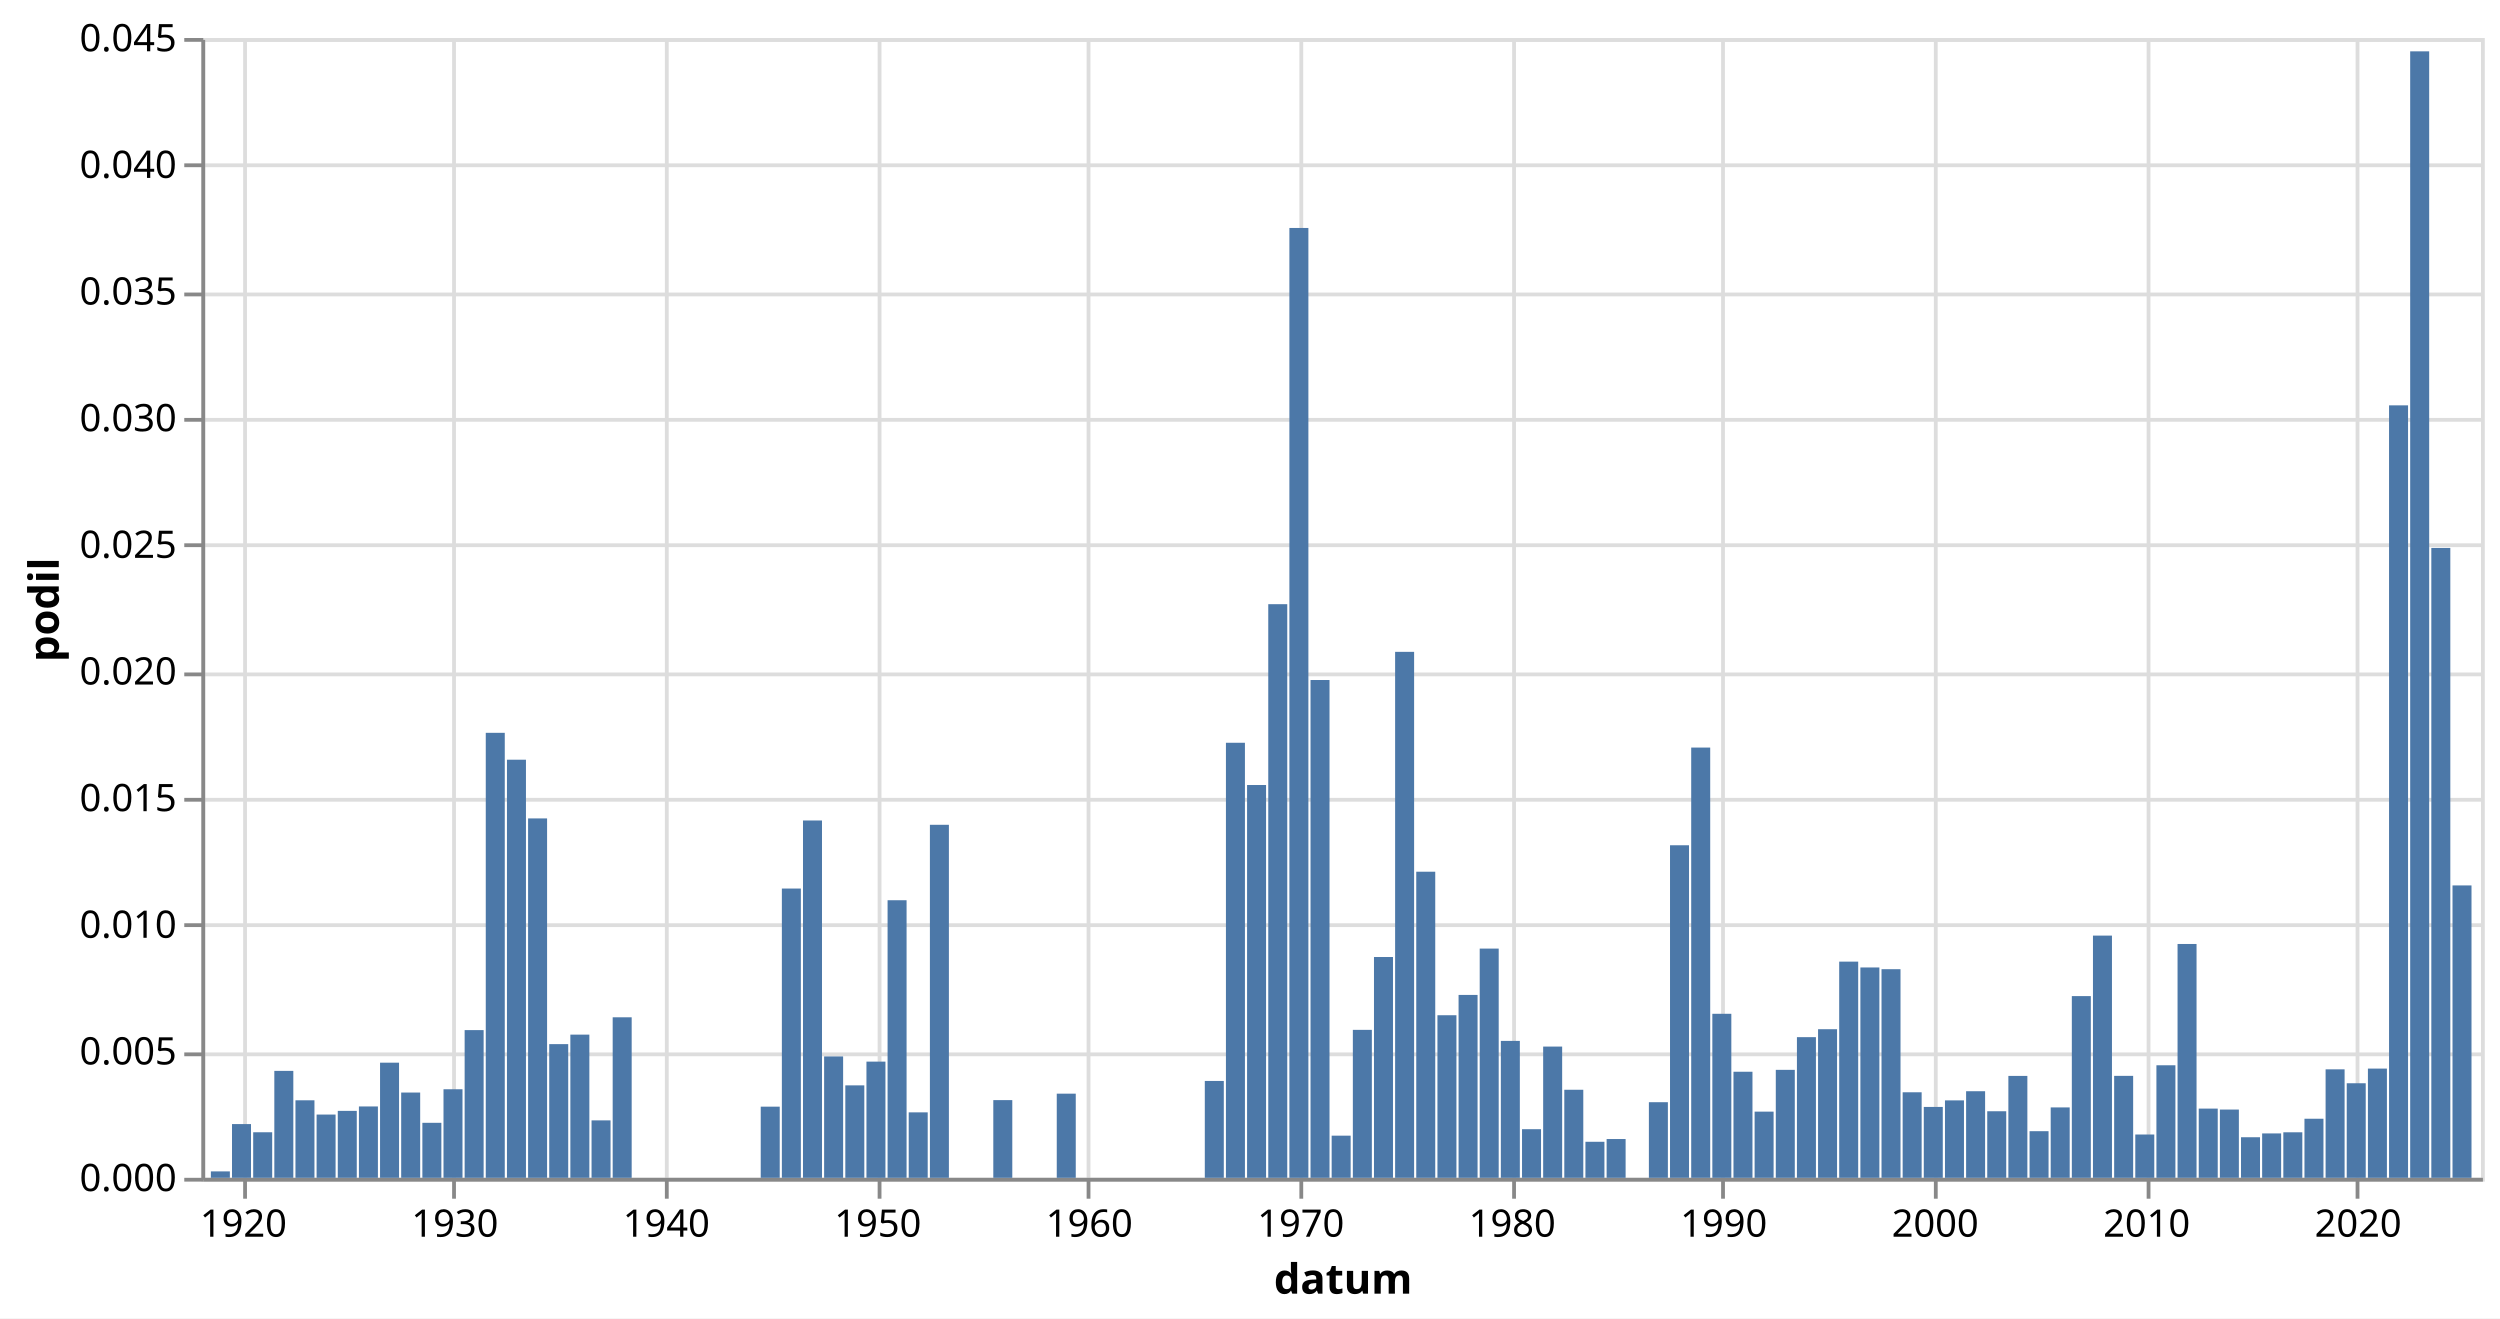
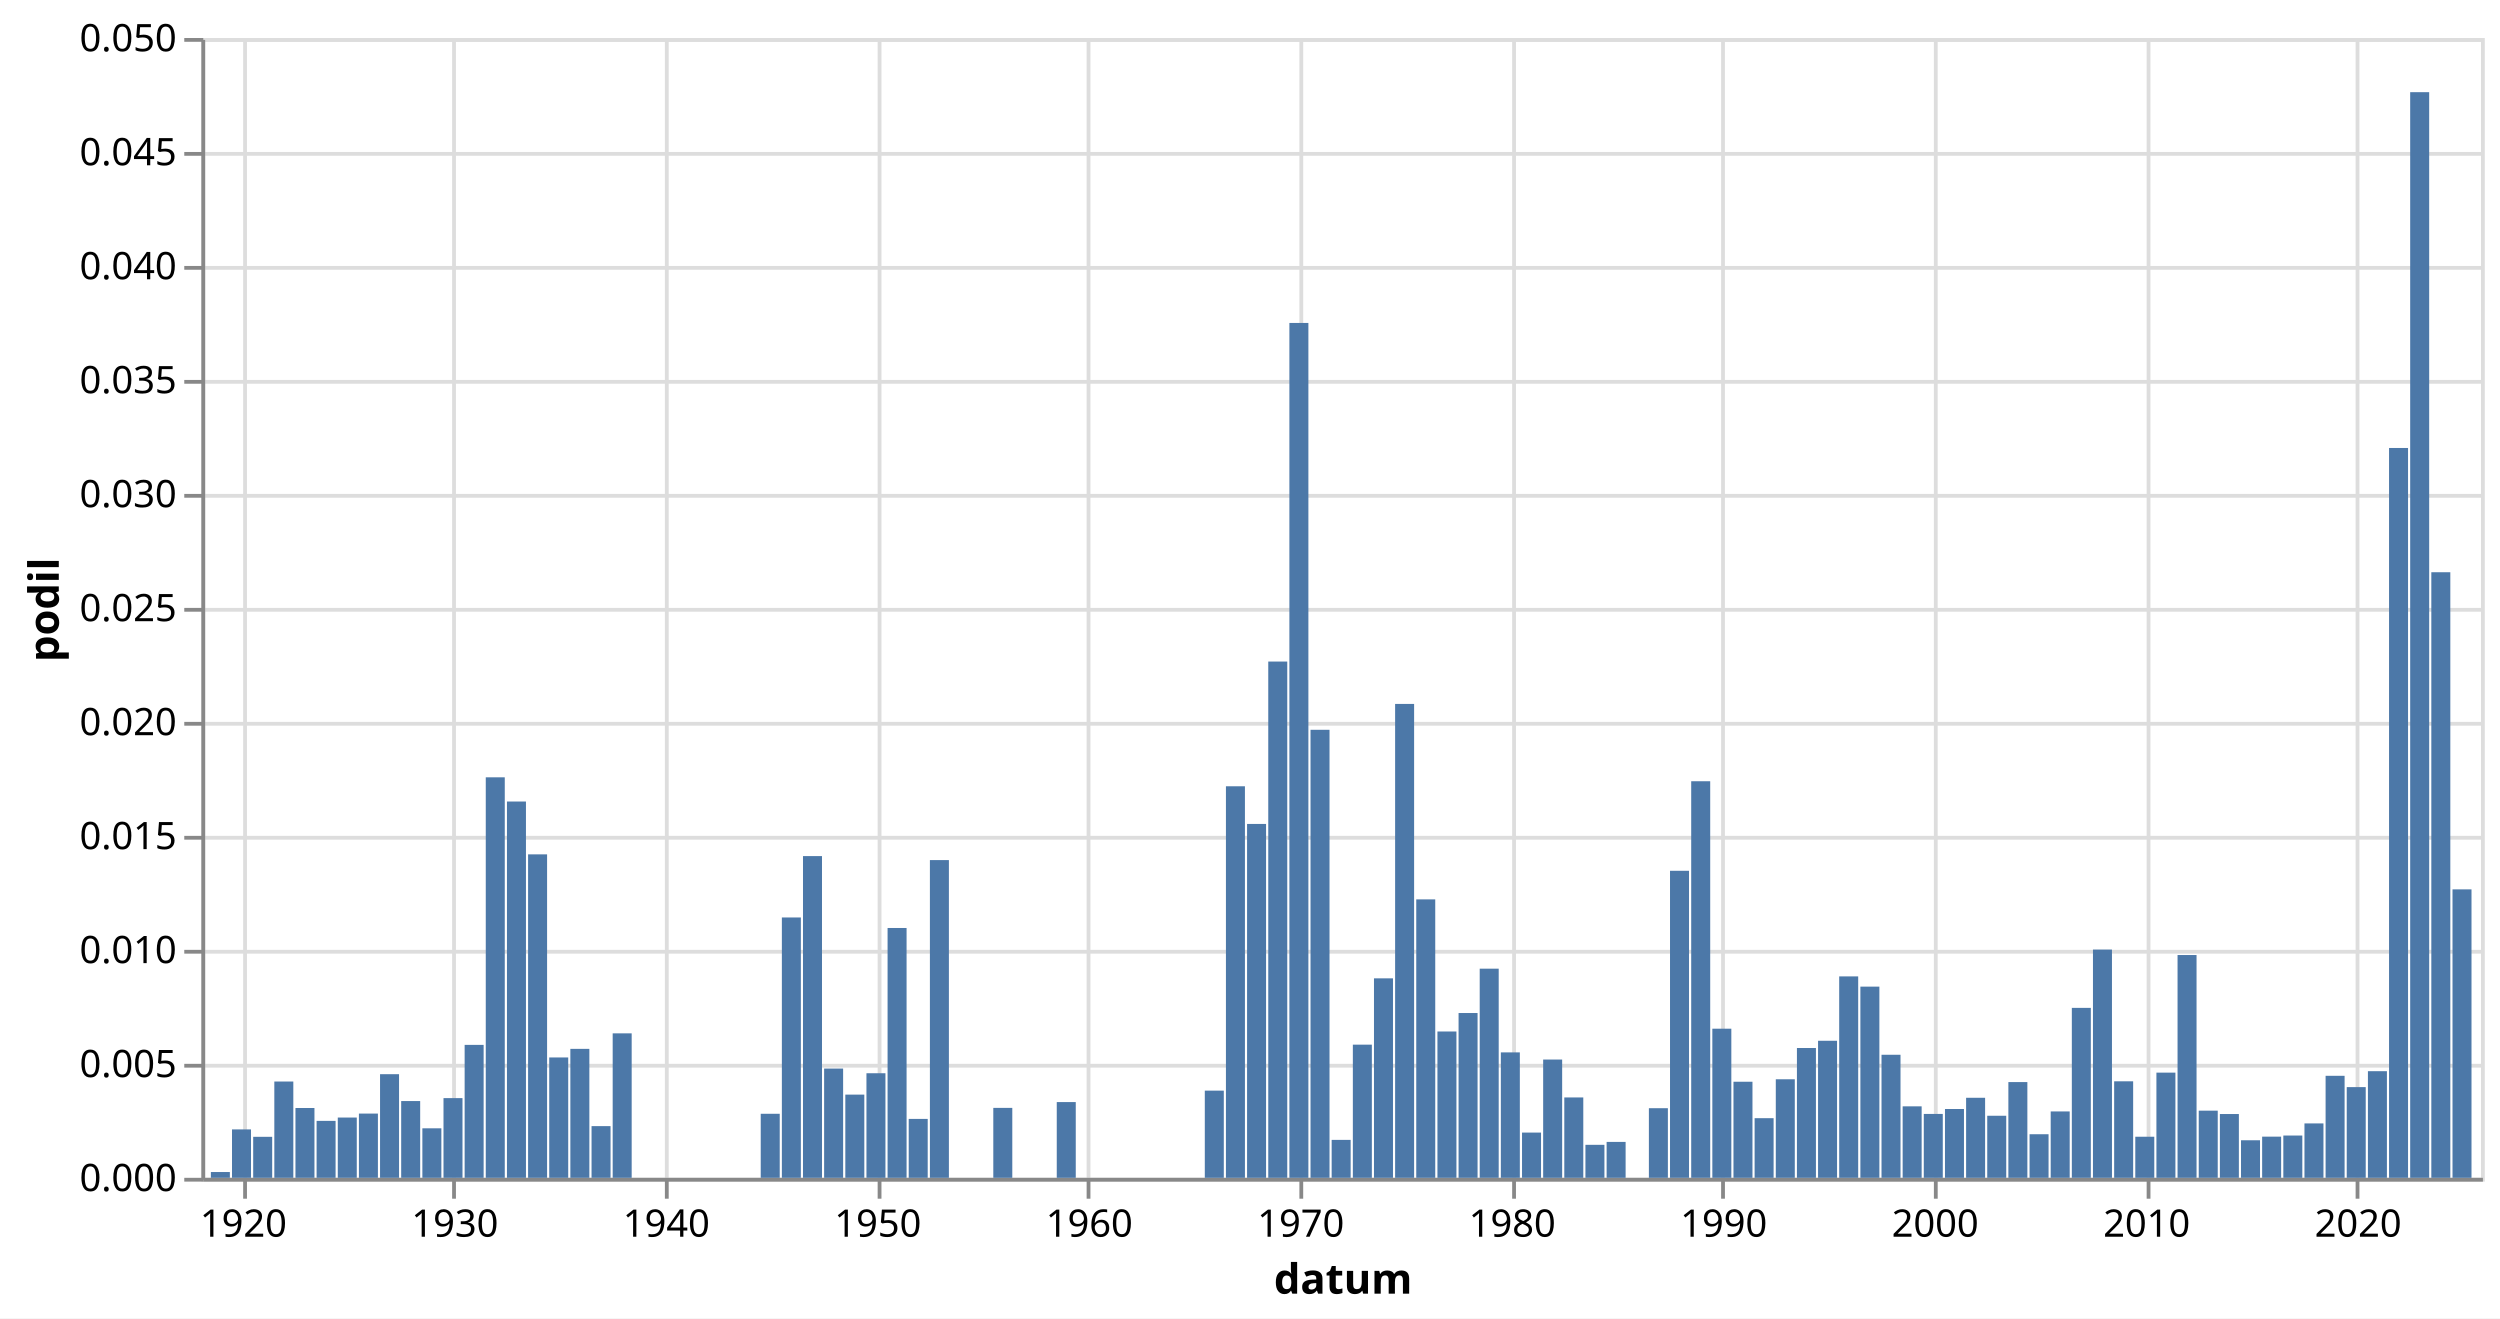
<svg xmlns="http://www.w3.org/2000/svg" version="1.1" class="marks" width="658" height="347" viewBox="0 0 658 347">
  <rect width="658" height="347" fill="white" />
  <g fill="none" stroke-miterlimit="10" transform="translate(53,10)">
    <g class="mark-group role-frame root" role="graphics-object" aria-roledescription="group mark container">
      <g transform="translate(0,0)">
        <path class="background" aria-hidden="true" d="M0.5,0.5h600v300h-600Z" stroke="#ddd" />
        <g>
          <g class="mark-group role-axis" aria-hidden="true">
            <g transform="translate(0.5,300.5)">
              <path class="background" aria-hidden="true" d="M0,0h0v0h0Z" pointer-events="none" />
              <g>
                <g class="mark-rule role-axis-grid" pointer-events="none">
                  <line transform="translate(11,-300)" x2="0" y2="300" stroke="#ddd" stroke-width="1" opacity="1" />
                  <line transform="translate(66,-300)" x2="0" y2="300" stroke="#ddd" stroke-width="1" opacity="1" />
                  <line transform="translate(122,-300)" x2="0" y2="300" stroke="#ddd" stroke-width="1" opacity="1" />
                  <line transform="translate(178,-300)" x2="0" y2="300" stroke="#ddd" stroke-width="1" opacity="1" />
                  <line transform="translate(233,-300)" x2="0" y2="300" stroke="#ddd" stroke-width="1" opacity="1" />
                  <line transform="translate(289,-300)" x2="0" y2="300" stroke="#ddd" stroke-width="1" opacity="1" />
                  <line transform="translate(345,-300)" x2="0" y2="300" stroke="#ddd" stroke-width="1" opacity="1" />
                  <line transform="translate(400,-300)" x2="0" y2="300" stroke="#ddd" stroke-width="1" opacity="1" />
                  <line transform="translate(456,-300)" x2="0" y2="300" stroke="#ddd" stroke-width="1" opacity="1" />
                  <line transform="translate(512,-300)" x2="0" y2="300" stroke="#ddd" stroke-width="1" opacity="1" />
                  <line transform="translate(567,-300)" x2="0" y2="300" stroke="#ddd" stroke-width="1" opacity="1" />
                </g>
              </g>
              <path class="foreground" aria-hidden="true" d="" pointer-events="none" display="none" />
            </g>
          </g>
          <g class="mark-group role-axis" aria-hidden="true">
            <g transform="translate(0.5,0.5)">
              <path class="background" aria-hidden="true" d="M0,0h0v0h0Z" pointer-events="none" />
              <g>
                <g class="mark-rule role-axis-grid" pointer-events="none">
                  <line transform="translate(0,300)" x2="600" y2="0" stroke="#ddd" stroke-width="1" opacity="1" />
-                   <line transform="translate(0,267)" x2="600" y2="0" stroke="#ddd" stroke-width="1" opacity="1" />
-                   <line transform="translate(0,233)" x2="600" y2="0" stroke="#ddd" stroke-width="1" opacity="1" />
-                   <line transform="translate(0,200)" x2="600" y2="0" stroke="#ddd" stroke-width="1" opacity="1" />
-                   <line transform="translate(0,167)" x2="600" y2="0" stroke="#ddd" stroke-width="1" opacity="1" />
-                   <line transform="translate(0,133)" x2="600" y2="0" stroke="#ddd" stroke-width="1" opacity="1" />
-                   <line transform="translate(0,100)" x2="600" y2="0" stroke="#ddd" stroke-width="1" opacity="1" />
-                   <line transform="translate(0,67)" x2="600" y2="0" stroke="#ddd" stroke-width="1" opacity="1" />
-                   <line transform="translate(0,33)" x2="600" y2="0" stroke="#ddd" stroke-width="1" opacity="1" />
+                   <line transform="translate(0,270)" x2="600" y2="0" stroke="#ddd" stroke-width="1" opacity="1" />
+                   <line transform="translate(0,240)" x2="600" y2="0" stroke="#ddd" stroke-width="1" opacity="1" />
+                   <line transform="translate(0,210)" x2="600" y2="0" stroke="#ddd" stroke-width="1" opacity="1" />
+                   <line transform="translate(0,180)" x2="600" y2="0" stroke="#ddd" stroke-width="1" opacity="1" />
+                   <line transform="translate(0,150)" x2="600" y2="0" stroke="#ddd" stroke-width="1" opacity="1" />
+                   <line transform="translate(0,120)" x2="600" y2="0" stroke="#ddd" stroke-width="1" opacity="1" />
+                   <line transform="translate(0,90)" x2="600" y2="0" stroke="#ddd" stroke-width="1" opacity="1" />
+                   <line transform="translate(0,60)" x2="600" y2="0" stroke="#ddd" stroke-width="1" opacity="1" />
+                   <line transform="translate(0,30)" x2="600" y2="0" stroke="#ddd" stroke-width="1" opacity="1" />
                  <line transform="translate(0,0)" x2="600" y2="0" stroke="#ddd" stroke-width="1" opacity="1" />
                </g>
              </g>
              <path class="foreground" aria-hidden="true" d="" pointer-events="none" display="none" />
            </g>
          </g>
          <g class="mark-group role-axis" role="graphics-symbol" aria-roledescription="axis" aria-label="X-axis titled 'datum' for a time scale with values from Wednesday, 06 February 1918, 9:21:21 PM to Tuesday, 25 November 2025, 2:38:38 AM">
            <g transform="translate(0.5,300.5)">
              <path class="background" aria-hidden="true" d="M0,0h0v0h0Z" pointer-events="none" />
              <g>
                <g class="mark-rule role-axis-tick" pointer-events="none">
                  <line transform="translate(11,0)" x2="0" y2="5" stroke="#888" stroke-width="1" opacity="1" />
                  <line transform="translate(66,0)" x2="0" y2="5" stroke="#888" stroke-width="1" opacity="1" />
                  <line transform="translate(122,0)" x2="0" y2="5" stroke="#888" stroke-width="1" opacity="1" />
                  <line transform="translate(178,0)" x2="0" y2="5" stroke="#888" stroke-width="1" opacity="1" />
                  <line transform="translate(233,0)" x2="0" y2="5" stroke="#888" stroke-width="1" opacity="1" />
                  <line transform="translate(289,0)" x2="0" y2="5" stroke="#888" stroke-width="1" opacity="1" />
                  <line transform="translate(345,0)" x2="0" y2="5" stroke="#888" stroke-width="1" opacity="1" />
                  <line transform="translate(400,0)" x2="0" y2="5" stroke="#888" stroke-width="1" opacity="1" />
                  <line transform="translate(456,0)" x2="0" y2="5" stroke="#888" stroke-width="1" opacity="1" />
                  <line transform="translate(512,0)" x2="0" y2="5" stroke="#888" stroke-width="1" opacity="1" />
                  <line transform="translate(567,0)" x2="0" y2="5" stroke="#888" stroke-width="1" opacity="1" />
                </g>
                <g class="mark-text role-axis-label" pointer-events="none">
                  <text text-anchor="middle" transform="translate(10.56216,15)" font-family="sans-serif" font-size="10px" fill="#000" opacity="1">1920</text>
                  <text text-anchor="middle" transform="translate(66.22943,15)" font-family="sans-serif" font-size="10px" fill="#000" opacity="1">1930</text>
                  <text text-anchor="middle" transform="translate(121.8815,15)" font-family="sans-serif" font-size="10px" fill="#000" opacity="1">1940</text>
                  <text text-anchor="middle" transform="translate(177.5488,15)" font-family="sans-serif" font-size="10px" fill="#000" opacity="1">1950</text>
                  <text text-anchor="middle" transform="translate(233.2008,15)" font-family="sans-serif" font-size="10px" fill="#000" opacity="1">1960</text>
                  <text text-anchor="middle" transform="translate(288.8681,15)" font-family="sans-serif" font-size="10px" fill="#000" opacity="1">1970</text>
                  <text text-anchor="middle" transform="translate(344.5201,15)" font-family="sans-serif" font-size="10px" fill="#000" opacity="1">1980</text>
                  <text text-anchor="middle" transform="translate(400.1874,15)" font-family="sans-serif" font-size="10px" fill="#000" opacity="1">1990</text>
                  <text text-anchor="middle" transform="translate(455.8394,15)" font-family="sans-serif" font-size="10px" fill="#000" opacity="1">2000</text>
                  <text text-anchor="middle" transform="translate(511.5067,15)" font-family="sans-serif" font-size="10px" fill="#000" opacity="1">2010</text>
                  <text text-anchor="middle" transform="translate(567.1587,15)" font-family="sans-serif" font-size="10px" fill="#000" opacity="1">2020</text>
                </g>
                <g class="mark-rule role-axis-domain" pointer-events="none">
                  <line transform="translate(0,0)" x2="600" y2="0" stroke="#888" stroke-width="1" opacity="1" />
                </g>
                <g class="mark-text role-axis-title" pointer-events="none">
                  <text text-anchor="middle" transform="translate(300,30)" font-family="sans-serif" font-size="11px" font-weight="bold" fill="#000" opacity="1">datum</text>
                </g>
              </g>
              <path class="foreground" aria-hidden="true" d="" pointer-events="none" display="none" />
            </g>
          </g>
-           <g class="mark-group role-axis" role="graphics-symbol" aria-roledescription="axis" aria-label="Y-axis titled 'podil' for a linear scale with values from 0.00 to 0.04">
+           <g class="mark-group role-axis" role="graphics-symbol" aria-roledescription="axis" aria-label="Y-axis titled 'podil' for a linear scale with values from 0.00 to 0.05">
            <g transform="translate(0.5,0.5)">
              <path class="background" aria-hidden="true" d="M0,0h0v0h0Z" pointer-events="none" />
              <g>
                <g class="mark-rule role-axis-tick" pointer-events="none">
                  <line transform="translate(0,300)" x2="-5" y2="0" stroke="#888" stroke-width="1" opacity="1" />
-                   <line transform="translate(0,267)" x2="-5" y2="0" stroke="#888" stroke-width="1" opacity="1" />
-                   <line transform="translate(0,233)" x2="-5" y2="0" stroke="#888" stroke-width="1" opacity="1" />
-                   <line transform="translate(0,200)" x2="-5" y2="0" stroke="#888" stroke-width="1" opacity="1" />
-                   <line transform="translate(0,167)" x2="-5" y2="0" stroke="#888" stroke-width="1" opacity="1" />
-                   <line transform="translate(0,133)" x2="-5" y2="0" stroke="#888" stroke-width="1" opacity="1" />
-                   <line transform="translate(0,100)" x2="-5" y2="0" stroke="#888" stroke-width="1" opacity="1" />
-                   <line transform="translate(0,67)" x2="-5" y2="0" stroke="#888" stroke-width="1" opacity="1" />
-                   <line transform="translate(0,33)" x2="-5" y2="0" stroke="#888" stroke-width="1" opacity="1" />
+                   <line transform="translate(0,270)" x2="-5" y2="0" stroke="#888" stroke-width="1" opacity="1" />
+                   <line transform="translate(0,240)" x2="-5" y2="0" stroke="#888" stroke-width="1" opacity="1" />
+                   <line transform="translate(0,210)" x2="-5" y2="0" stroke="#888" stroke-width="1" opacity="1" />
+                   <line transform="translate(0,180)" x2="-5" y2="0" stroke="#888" stroke-width="1" opacity="1" />
+                   <line transform="translate(0,150)" x2="-5" y2="0" stroke="#888" stroke-width="1" opacity="1" />
+                   <line transform="translate(0,120)" x2="-5" y2="0" stroke="#888" stroke-width="1" opacity="1" />
+                   <line transform="translate(0,90)" x2="-5" y2="0" stroke="#888" stroke-width="1" opacity="1" />
+                   <line transform="translate(0,60)" x2="-5" y2="0" stroke="#888" stroke-width="1" opacity="1" />
+                   <line transform="translate(0,30)" x2="-5" y2="0" stroke="#888" stroke-width="1" opacity="1" />
                  <line transform="translate(0,0)" x2="-5" y2="0" stroke="#888" stroke-width="1" opacity="1" />
                </g>
                <g class="mark-text role-axis-label" pointer-events="none">
                  <text text-anchor="end" transform="translate(-7,303)" font-family="sans-serif" font-size="10px" fill="#000" opacity="1">0.000</text>
-                   <text text-anchor="end" transform="translate(-7,269.6667)" font-family="sans-serif" font-size="10px" fill="#000" opacity="1">0.005</text>
-                   <text text-anchor="end" transform="translate(-7,236.3333)" font-family="sans-serif" font-size="10px" fill="#000" opacity="1">0.010</text>
-                   <text text-anchor="end" transform="translate(-7,203)" font-family="sans-serif" font-size="10px" fill="#000" opacity="1">0.015</text>
-                   <text text-anchor="end" transform="translate(-7,169.6667)" font-family="sans-serif" font-size="10px" fill="#000" opacity="1">0.020</text>
-                   <text text-anchor="end" transform="translate(-7,136.3333)" font-family="sans-serif" font-size="10px" fill="#000" opacity="1">0.025</text>
-                   <text text-anchor="end" transform="translate(-7,103)" font-family="sans-serif" font-size="10px" fill="#000" opacity="1">0.030</text>
-                   <text text-anchor="end" transform="translate(-7,69.66667)" font-family="sans-serif" font-size="10px" fill="#000" opacity="1">0.035</text>
-                   <text text-anchor="end" transform="translate(-7,36.33333)" font-family="sans-serif" font-size="10px" fill="#000" opacity="1">0.040</text>
-                   <text text-anchor="end" transform="translate(-7,3)" font-family="sans-serif" font-size="10px" fill="#000" opacity="1">0.045</text>
+                   <text text-anchor="end" transform="translate(-7,273)" font-family="sans-serif" font-size="10px" fill="#000" opacity="1">0.005</text>
+                   <text text-anchor="end" transform="translate(-7,243)" font-family="sans-serif" font-size="10px" fill="#000" opacity="1">0.010</text>
+                   <text text-anchor="end" transform="translate(-7,213)" font-family="sans-serif" font-size="10px" fill="#000" opacity="1">0.015</text>
+                   <text text-anchor="end" transform="translate(-7,183)" font-family="sans-serif" font-size="10px" fill="#000" opacity="1">0.020</text>
+                   <text text-anchor="end" transform="translate(-7,153)" font-family="sans-serif" font-size="10px" fill="#000" opacity="1">0.025</text>
+                   <text text-anchor="end" transform="translate(-7,123)" font-family="sans-serif" font-size="10px" fill="#000" opacity="1">0.030</text>
+                   <text text-anchor="end" transform="translate(-7,93)" font-family="sans-serif" font-size="10px" fill="#000" opacity="1">0.035</text>
+                   <text text-anchor="end" transform="translate(-7,63)" font-family="sans-serif" font-size="10px" fill="#000" opacity="1">0.040</text>
+                   <text text-anchor="end" transform="translate(-7,33)" font-family="sans-serif" font-size="10px" fill="#000" opacity="1">0.045</text>
+                   <text text-anchor="end" transform="translate(-7,3)" font-family="sans-serif" font-size="10px" fill="#000" opacity="1">0.050</text>
                </g>
                <g class="mark-rule role-axis-domain" pointer-events="none">
                  <line transform="translate(0,300)" x2="0" y2="-300" stroke="#888" stroke-width="1" opacity="1" />
                </g>
                <g class="mark-text role-axis-title" pointer-events="none">
                  <text text-anchor="middle" transform="translate(-36.02441,150) rotate(-90) translate(0,-2)" font-family="sans-serif" font-size="11px" font-weight="bold" fill="#000" opacity="1">podil</text>
                </g>
              </g>
              <path class="foreground" aria-hidden="true" d="" pointer-events="none" display="none" />
            </g>
          </g>
          <g class="mark-rect role-mark marks" role="graphics-object" aria-roledescription="rect mark container">
-             <path aria-label="datum: Jan 01, 1919; podil: 0.000253421186011" role="graphics-symbol" aria-roledescription="bar" d="M2.5,298.311h5v1.689h-5Z" fill="#4c78a8" />
-             <path aria-label="datum: Jan 01, 1920; podil: 0.0021216407355" role="graphics-symbol" aria-roledescription="bar" d="M8.062,285.856h5v14.144h-5Z" fill="#4c78a8" />
-             <path aria-label="datum: Jan 01, 1921; podil: 0.00179833012203" role="graphics-symbol" aria-roledescription="bar" d="M13.64,288.011h5v11.989h-5Z" fill="#4c78a8" />
-             <path aria-label="datum: Jan 01, 1922; podil: 0.00422163588391" role="graphics-symbol" aria-roledescription="bar" d="M19.202,271.856h5v28.144h-5Z" fill="#4c78a8" />
-             <path aria-label="datum: Jan 01, 1923; podil: 0.00306044376435" role="graphics-symbol" aria-roledescription="bar" d="M24.764,279.597h5v20.403h-5Z" fill="#4c78a8" />
-             <path aria-label="datum: Jan 01, 1924; podil: 0.0024973242954" role="graphics-symbol" aria-roledescription="bar" d="M30.326,283.351h5v16.649h-5Z" fill="#4c78a8" />
-             <path aria-label="datum: Jan 01, 1925; podil: 0.00264258973794" role="graphics-symbol" aria-roledescription="bar" d="M35.903,282.383h5v17.617h-5Z" fill="#4c78a8" />
-             <path aria-label="datum: Jan 01, 1926; podil: 0.00281729821102" role="graphics-symbol" aria-roledescription="bar" d="M41.466,281.218h5v18.782h-5Z" fill="#4c78a8" />
-             <path aria-label="datum: Jan 01, 1927; podil: 0.00454545454545" role="graphics-symbol" aria-roledescription="bar" d="M47.028,269.697h5v30.303h-5Z" fill="#4c78a8" />
-             <path aria-label="datum: Jan 01, 1928; podil: 0.00336643662683" role="graphics-symbol" aria-roledescription="bar" d="M52.59,277.557h5v22.443h-5Z" fill="#4c78a8" />
-             <path aria-label="datum: Jan 01, 1929; podil: 0.00217155266015" role="graphics-symbol" aria-roledescription="bar" d="M58.167,285.523h5v14.477h-5Z" fill="#4c78a8" />
-             <path aria-label="datum: Jan 01, 1930; podil: 0.00349603334678" role="graphics-symbol" aria-roledescription="bar" d="M63.729,276.693h5v23.307h-5Z" fill="#4c78a8" />
-             <path aria-label="datum: Jan 01, 1931; podil: 0.00583138953682" role="graphics-symbol" aria-roledescription="bar" d="M69.292,261.124h5v38.876h-5Z" fill="#4c78a8" />
-             <path aria-label="datum: Jan 01, 1932; podil: 0.0175683212493" role="graphics-symbol" aria-roledescription="bar" d="M74.854,182.878h5v117.122h-5Z" fill="#4c78a8" />
-             <path aria-label="datum: Jan 01, 1933; podil: 0.0165065287017" role="graphics-symbol" aria-roledescription="bar" d="M80.431,189.956h5v110.044h-5Z" fill="#4c78a8" />
-             <path aria-label="datum: Jan 01, 1934; podil: 0.0141887723627" role="graphics-symbol" aria-roledescription="bar" d="M85.993,205.408h5v94.592h-5Z" fill="#4c78a8" />
-             <path aria-label="datum: Jan 01, 1935; podil: 0.00527786401739" role="graphics-symbol" aria-roledescription="bar" d="M91.555,264.814h5v35.186h-5Z" fill="#4c78a8" />
-             <path aria-label="datum: Jan 01, 1936; podil: 0.00565307944064" role="graphics-symbol" aria-roledescription="bar" d="M97.118,262.313h5v37.687h-5Z" fill="#4c78a8" />
-             <path aria-label="datum: Jan 01, 1937; podil: 0.00226757369615" role="graphics-symbol" aria-roledescription="bar" d="M102.695,284.883h5v15.117h-5Z" fill="#4c78a8" />
-             <path aria-label="datum: Jan 01, 1938; podil: 0.0063371356147" role="graphics-symbol" aria-roledescription="bar" d="M108.257,257.752h5v42.248h-5Z" fill="#4c78a8" />
-             <path aria-label="datum: Jan 01, 1945; podil: 0.00280898876404" role="graphics-symbol" aria-roledescription="bar" d="M147.223,281.273h5v18.727h-5Z" fill="#4c78a8" />
-             <path aria-label="datum: Jan 01, 1946; podil: 0.01142041399" role="graphics-symbol" aria-roledescription="bar" d="M152.785,223.864h5v76.136h-5Z" fill="#4c78a8" />
-             <path aria-label="datum: Jan 01, 1947; podil: 0.0141072148327" role="graphics-symbol" aria-roledescription="bar" d="M158.348,205.952h5v94.048h-5Z" fill="#4c78a8" />
-             <path aria-label="datum: Jan 01, 1948; podil: 0.00479233226837" role="graphics-symbol" aria-roledescription="bar" d="M163.909,268.051h5v31.949h-5Z" fill="#4c78a8" />
-             <path aria-label="datum: Jan 01, 1949; podil: 0.0036496350365" role="graphics-symbol" aria-roledescription="bar" d="M169.487,275.669h5v24.331h-5Z" fill="#4c78a8" />
-             <path aria-label="datum: Jan 01, 1950; podil: 0.0045871559633" role="graphics-symbol" aria-roledescription="bar" d="M175.049,269.419h5v30.581h-5Z" fill="#4c78a8" />
-             <path aria-label="datum: Jan 01, 1951; podil: 0.0109589041096" role="graphics-symbol" aria-roledescription="bar" d="M180.611,226.941h5v73.059h-5Z" fill="#4c78a8" />
-             <path aria-label="datum: Jan 01, 1952; podil: 0.00258397932817" role="graphics-symbol" aria-roledescription="bar" d="M186.173,282.773h5v17.227h-5Z" fill="#4c78a8" />
-             <path aria-label="datum: Jan 01, 1953; podil: 0.01393728223" role="graphics-symbol" aria-roledescription="bar" d="M191.75,207.085h5v92.915h-5Z" fill="#4c78a8" />
-             <path aria-label="datum: Jan 01, 1956; podil: 0.00306748466258" role="graphics-symbol" aria-roledescription="bar" d="M208.437,279.55h5v20.45h-5Z" fill="#4c78a8" />
-             <path aria-label="datum: Jan 01, 1959; podil: 0.00332225913621" role="graphics-symbol" aria-roledescription="bar" d="M225.139,277.852h5v22.148h-5Z" fill="#4c78a8" />
-             <path aria-label="datum: Jan 01, 1966; podil: 0.0038240917782" role="graphics-symbol" aria-roledescription="bar" d="M264.104,274.506h5v25.494h-5Z" fill="#4c78a8" />
-             <path aria-label="datum: Jan 01, 1967; podil: 0.0171755725191" role="graphics-symbol" aria-roledescription="bar" d="M269.666,185.496h5v114.504h-5Z" fill="#4c78a8" />
-             <path aria-label="datum: Jan 01, 1968; podil: 0.0155077538769" role="graphics-symbol" aria-roledescription="bar" d="M275.229,196.615h5v103.385h-5Z" fill="#4c78a8" />
-             <path aria-label="datum: Jan 01, 1969; podil: 0.0226468506723" role="graphics-symbol" aria-roledescription="bar" d="M280.806,149.021h5v150.979h-5Z" fill="#4c78a8" />
-             <path aria-label="datum: Jan 01, 1970; podil: 0.0375" role="graphics-symbol" aria-roledescription="bar" d="M286.368,50h5v250h-5Z" fill="#4c78a8" />
-             <path aria-label="datum: Jan 01, 1971; podil: 0.0196531791908" role="graphics-symbol" aria-roledescription="bar" d="M291.93,168.979h5v131.021h-5Z" fill="#4c78a8" />
-             <path aria-label="datum: Jan 01, 1972; podil: 0.00166389351082" role="graphics-symbol" aria-roledescription="bar" d="M297.492,288.907h5v11.093h-5Z" fill="#4c78a8" />
-             <path aria-label="datum: Jan 01, 1973; podil: 0.00584112149533" role="graphics-symbol" aria-roledescription="bar" d="M303.07,261.059h5v38.941h-5Z" fill="#4c78a8" />
-             <path aria-label="datum: Jan 01, 1974; podil: 0.00871731008717" role="graphics-symbol" aria-roledescription="bar" d="M308.632,241.885h5v58.115h-5Z" fill="#4c78a8" />
-             <path aria-label="datum: Jan 01, 1975; podil: 0.0207650273224" role="graphics-symbol" aria-roledescription="bar" d="M314.194,161.566h5v138.434h-5Z" fill="#4c78a8" />
-             <path aria-label="datum: Jan 01, 1976; podil: 0.012084592145" role="graphics-symbol" aria-roledescription="bar" d="M319.756,219.436h5v80.564h-5Z" fill="#4c78a8" />
-             <path aria-label="datum: Jan 01, 1977; podil: 0.00641848523748" role="graphics-symbol" aria-roledescription="bar" d="M325.334,257.21h5v42.79h-5Z" fill="#4c78a8" />
-             <path aria-label="datum: Jan 01, 1978; podil: 0.0072202166065" role="graphics-symbol" aria-roledescription="bar" d="M330.896,251.865h5v48.135h-5Z" fill="#4c78a8" />
-             <path aria-label="datum: Jan 01, 1979; podil: 0.00904977375566" role="graphics-symbol" aria-roledescription="bar" d="M336.458,239.668h5v60.332h-5Z" fill="#4c78a8" />
-             <path aria-label="datum: Jan 01, 1980; podil: 0.00540540540541" role="graphics-symbol" aria-roledescription="bar" d="M342.02,263.964h5v36.036h-5Z" fill="#4c78a8" />
-             <path aria-label="datum: Jan 01, 1981; podil: 0.00191938579655" role="graphics-symbol" aria-roledescription="bar" d="M347.598,287.204h5v12.796h-5Z" fill="#4c78a8" />
-             <path aria-label="datum: Jan 01, 1982; podil: 0.00518134715026" role="graphics-symbol" aria-roledescription="bar" d="M353.16,265.458h5v34.542h-5Z" fill="#4c78a8" />
-             <path aria-label="datum: Jan 01, 1983; podil: 0.00347624565469" role="graphics-symbol" aria-roledescription="bar" d="M358.722,276.825h5v23.175h-5Z" fill="#4c78a8" />
-             <path aria-label="datum: Jan 01, 1984; podil: 0.00142247510669" role="graphics-symbol" aria-roledescription="bar" d="M364.284,290.517h5v9.483h-5Z" fill="#4c78a8" />
-             <path aria-label="datum: Jan 01, 1985; podil: 0.00153139356815" role="graphics-symbol" aria-roledescription="bar" d="M369.861,289.791h5v10.209h-5Z" fill="#4c78a8" />
-             <path aria-label="datum: Jan 01, 1987; podil: 0.00298507462687" role="graphics-symbol" aria-roledescription="bar" d="M380.986,280.1h5v19.9h-5Z" fill="#4c78a8" />
-             <path aria-label="datum: Jan 01, 1988; podil: 0.0131291028446" role="graphics-symbol" aria-roledescription="bar" d="M386.548,212.473h5v87.527h-5Z" fill="#4c78a8" />
-             <path aria-label="datum: Jan 01, 1989; podil: 0.0169863013699" role="graphics-symbol" aria-roledescription="bar" d="M392.125,186.758h5v113.242h-5Z" fill="#4c78a8" />
-             <path aria-label="datum: Jan 01, 1990; podil: 0.00647536820721" role="graphics-symbol" aria-roledescription="bar" d="M397.687,256.831h5v43.169h-5Z" fill="#4c78a8" />
-             <path aria-label="datum: Jan 01, 1991; podil: 0.0041874698019" role="graphics-symbol" aria-roledescription="bar" d="M403.25,272.084h5v27.916h-5Z" fill="#4c78a8" />
-             <path aria-label="datum: Jan 01, 1992; podil: 0.00261264520278" role="graphics-symbol" aria-roledescription="bar" d="M408.812,282.582h5v17.418h-5Z" fill="#4c78a8" />
-             <path aria-label="datum: Jan 01, 1993; podil: 0.00426218177629" role="graphics-symbol" aria-roledescription="bar" d="M414.389,271.585h5v28.415h-5Z" fill="#4c78a8" />
-             <path aria-label="datum: Jan 01, 1994; podil: 0.00555324170485" role="graphics-symbol" aria-roledescription="bar" d="M419.951,262.978h5v37.022h-5Z" fill="#4c78a8" />
-             <path aria-label="datum: Jan 01, 1995; podil: 0.00586678937076" role="graphics-symbol" aria-roledescription="bar" d="M425.513,260.888h5v39.112h-5Z" fill="#4c78a8" />
-             <path aria-label="datum: Jan 01, 1996; podil: 0.00853485064011" role="graphics-symbol" aria-roledescription="bar" d="M431.076,243.101h5v56.899h-5Z" fill="#4c78a8" />
-             <path aria-label="datum: Jan 01, 1997; podil: 0.0083044982699" role="graphics-symbol" aria-roledescription="bar" d="M436.653,244.637h5v55.363h-5Z" fill="#4c78a8" />
-             <path aria-label="datum: Jan 01, 1998; podil: 0.00823622185227" role="graphics-symbol" aria-roledescription="bar" d="M442.215,245.092h5v54.908h-5Z" fill="#4c78a8" />
-             <path aria-label="datum: Jan 01, 1999; podil: 0.00337699549734" role="graphics-symbol" aria-roledescription="bar" d="M447.777,277.487h5v22.513h-5Z" fill="#4c78a8" />
-             <path aria-label="datum: Jan 01, 2000; podil: 0.00279825886115" role="graphics-symbol" aria-roledescription="bar" d="M453.339,281.345h5v18.655h-5Z" fill="#4c78a8" />
-             <path aria-label="datum: Jan 01, 2001; podil: 0.00305699481865" role="graphics-symbol" aria-roledescription="bar" d="M458.917,279.62h5v20.38h-5Z" fill="#4c78a8" />
-             <path aria-label="datum: Jan 01, 2002; podil: 0.00341847265222" role="graphics-symbol" aria-roledescription="bar" d="M464.479,277.21h5v22.79h-5Z" fill="#4c78a8" />
-             <path aria-label="datum: Jan 01, 2003; podil: 0.00262805810398" role="graphics-symbol" aria-roledescription="bar" d="M470.041,282.48h5v17.52h-5Z" fill="#4c78a8" />
-             <path aria-label="datum: Jan 01, 2004; podil: 0.00402289958224" role="graphics-symbol" aria-roledescription="bar" d="M475.603,273.181h5v26.819h-5Z" fill="#4c78a8" />
-             <path aria-label="datum: Jan 01, 2005; podil: 0.00184068841747" role="graphics-symbol" aria-roledescription="bar" d="M481.181,287.729h5v12.271h-5Z" fill="#4c78a8" />
-             <path aria-label="datum: Jan 01, 2006; podil: 0.00277940315974" role="graphics-symbol" aria-roledescription="bar" d="M486.743,281.471h5v18.529h-5Z" fill="#4c78a8" />
-             <path aria-label="datum: Jan 01, 2007; podil: 0.00717402558982" role="graphics-symbol" aria-roledescription="bar" d="M492.305,252.173h5v47.827h-5Z" fill="#4c78a8" />
-             <path aria-label="datum: Jan 01, 2008; podil: 0.00956254906159" role="graphics-symbol" aria-roledescription="bar" d="M497.867,236.25h5v63.75h-5Z" fill="#4c78a8" />
-             <path aria-label="datum: Jan 01, 2009; podil: 0.00402499098883" role="graphics-symbol" aria-roledescription="bar" d="M503.445,273.167h5v26.833h-5Z" fill="#4c78a8" />
-             <path aria-label="datum: Jan 01, 2010; podil: 0.00170953454037" role="graphics-symbol" aria-roledescription="bar" d="M509.007,288.603h5v11.397h-5Z" fill="#4c78a8" />
-             <path aria-label="datum: Jan 01, 2011; podil: 0.00444294471627" role="graphics-symbol" aria-roledescription="bar" d="M514.569,270.38h5v29.62h-5Z" fill="#4c78a8" />
-             <path aria-label="datum: Jan 01, 2012; podil: 0.00923160467011" role="graphics-symbol" aria-roledescription="bar" d="M520.131,238.456h5v61.544h-5Z" fill="#4c78a8" />
-             <path aria-label="datum: Jan 01, 2013; podil: 0.00273251695173" role="graphics-symbol" aria-roledescription="bar" d="M525.708,281.783h5v18.217h-5Z" fill="#4c78a8" />
-             <path aria-label="datum: Jan 01, 2014; podil: 0.00269476926038" role="graphics-symbol" aria-roledescription="bar" d="M531.271,282.035h5v17.965h-5Z" fill="#4c78a8" />
-             <path aria-label="datum: Jan 01, 2015; podil: 0.00160180910204" role="graphics-symbol" aria-roledescription="bar" d="M536.833,289.321h5v10.679h-5Z" fill="#4c78a8" />
-             <path aria-label="datum: Jan 01, 2016; podil: 0.0017524151876" role="graphics-symbol" aria-roledescription="bar" d="M542.395,288.317h5v11.683h-5Z" fill="#4c78a8" />
-             <path aria-label="datum: Jan 01, 2017; podil: 0.00179694519317" role="graphics-symbol" aria-roledescription="bar" d="M547.972,288.02h5v11.98h-5Z" fill="#4c78a8" />
-             <path aria-label="datum: Jan 01, 2018; podil: 0.00233213487513" role="graphics-symbol" aria-roledescription="bar" d="M553.534,284.452h5v15.548h-5Z" fill="#4c78a8" />
-             <path aria-label="datum: Jan 01, 2019; podil: 0.00428265524625" role="graphics-symbol" aria-roledescription="bar" d="M559.097,271.449h5v28.551h-5Z" fill="#4c78a8" />
-             <path aria-label="datum: Jan 01, 2020; podil: 0.00373324283048" role="graphics-symbol" aria-roledescription="bar" d="M564.659,275.112h5v24.888h-5Z" fill="#4c78a8" />
-             <path aria-label="datum: Jan 01, 2021; podil: 0.00431205392546" role="graphics-symbol" aria-roledescription="bar" d="M570.236,271.253h5v28.747h-5Z" fill="#4c78a8" />
-             <path aria-label="datum: Jan 01, 2022; podil: 0.030496590145" role="graphics-symbol" aria-roledescription="bar" d="M575.798,96.689h5v203.311h-5Z" fill="#4c78a8" />
-             <path aria-label="datum: Jan 01, 2023; podil: 0.0444729356144" role="graphics-symbol" aria-roledescription="bar" d="M581.36,3.514h5v296.486h-5Z" fill="#4c78a8" />
-             <path aria-label="datum: Jan 01, 2024; podil: 0.0248675935121" role="graphics-symbol" aria-roledescription="bar" d="M586.923,134.216h5v165.784h-5Z" fill="#4c78a8" />
-             <path aria-label="datum: Jan 01, 2025; podil: 0.0115435985499" role="graphics-symbol" aria-roledescription="bar" d="M592.5,223.043h5v76.957h-5Z" fill="#4c78a8" />
+             <path aria-label="datum: Jan 01, 1919; podil: 0.000253742704897" role="graphics-symbol" aria-roledescription="bar" d="M2.5,298.478h5v1.522h-5Z" fill="#4c78a8" />
+             <path aria-label="datum: Jan 01, 1920; podil: 0.00212314225053" role="graphics-symbol" aria-roledescription="bar" d="M8.062,287.261h5v12.739h-5Z" fill="#4c78a8" />
+             <path aria-label="datum: Jan 01, 1921; podil: 0.00179833012203" role="graphics-symbol" aria-roledescription="bar" d="M13.64,289.21h5v10.79h-5Z" fill="#4c78a8" />
+             <path aria-label="datum: Jan 01, 1922; podil: 0.00422386483633" role="graphics-symbol" aria-roledescription="bar" d="M19.202,274.657h5v25.343h-5Z" fill="#4c78a8" />
+             <path aria-label="datum: Jan 01, 1923; podil: 0.00306220095694" role="graphics-symbol" aria-roledescription="bar" d="M24.764,281.627h5v18.373h-5Z" fill="#4c78a8" />
+             <path aria-label="datum: Jan 01, 1924; podil: 0.00249776984835" role="graphics-symbol" aria-roledescription="bar" d="M30.326,285.013h5v14.987h-5Z" fill="#4c78a8" />
+             <path aria-label="datum: Jan 01, 1925; podil: 0.00264375413087" role="graphics-symbol" aria-roledescription="bar" d="M35.903,284.137h5v15.863h-5Z" fill="#4c78a8" />
+             <path aria-label="datum: Jan 01, 1926; podil: 0.00281769512539" role="graphics-symbol" aria-roledescription="bar" d="M41.466,283.094h5v16.906h-5Z" fill="#4c78a8" />
+             <path aria-label="datum: Jan 01, 1927; podil: 0.00454545454545" role="graphics-symbol" aria-roledescription="bar" d="M47.028,272.727h5v27.273h-5Z" fill="#4c78a8" />
+             <path aria-label="datum: Jan 01, 1928; podil: 0.003367003367" role="graphics-symbol" aria-roledescription="bar" d="M52.59,279.798h5v20.202h-5Z" fill="#4c78a8" />
+             <path aria-label="datum: Jan 01, 1929; podil: 0.00217155266015" role="graphics-symbol" aria-roledescription="bar" d="M58.167,286.971h5v13.029h-5Z" fill="#4c78a8" />
+             <path aria-label="datum: Jan 01, 1930; podil: 0.00349603334678" role="graphics-symbol" aria-roledescription="bar" d="M63.729,279.024h5v20.976h-5Z" fill="#4c78a8" />
+             <path aria-label="datum: Jan 01, 1931; podil: 0.00583138953682" role="graphics-symbol" aria-roledescription="bar" d="M69.292,265.012h5v34.988h-5Z" fill="#4c78a8" />
+             <path aria-label="datum: Jan 01, 1932; podil: 0.0175683212493" role="graphics-symbol" aria-roledescription="bar" d="M74.854,194.59h5v105.41h-5Z" fill="#4c78a8" />
+             <path aria-label="datum: Jan 01, 1933; podil: 0.0165065287017" role="graphics-symbol" aria-roledescription="bar" d="M80.431,200.961h5v99.039h-5Z" fill="#4c78a8" />
+             <path aria-label="datum: Jan 01, 1934; podil: 0.0141887723627" role="graphics-symbol" aria-roledescription="bar" d="M85.993,214.867h5v85.133h-5Z" fill="#4c78a8" />
+             <path aria-label="datum: Jan 01, 1935; podil: 0.00527950310559" role="graphics-symbol" aria-roledescription="bar" d="M91.555,268.323h5v31.677h-5Z" fill="#4c78a8" />
+             <path aria-label="datum: Jan 01, 1936; podil: 0.00565644537065" role="graphics-symbol" aria-roledescription="bar" d="M97.118,266.061h5v33.939h-5Z" fill="#4c78a8" />
+             <path aria-label="datum: Jan 01, 1937; podil: 0.00226757369615" role="graphics-symbol" aria-roledescription="bar" d="M102.695,286.395h5v13.605h-5Z" fill="#4c78a8" />
+             <path aria-label="datum: Jan 01, 1938; podil: 0.0063371356147" role="graphics-symbol" aria-roledescription="bar" d="M108.257,261.977h5v38.023h-5Z" fill="#4c78a8" />
+             <path aria-label="datum: Jan 01, 1945; podil: 0.00280898876404" role="graphics-symbol" aria-roledescription="bar" d="M147.223,283.146h5v16.854h-5Z" fill="#4c78a8" />
+             <path aria-label="datum: Jan 01, 1946; podil: 0.01142041399" role="graphics-symbol" aria-roledescription="bar" d="M152.785,231.478h5v68.522h-5Z" fill="#4c78a8" />
+             <path aria-label="datum: Jan 01, 1947; podil: 0.0141129032258" role="graphics-symbol" aria-roledescription="bar" d="M158.348,215.323h5v84.677h-5Z" fill="#4c78a8" />
+             <path aria-label="datum: Jan 01, 1948; podil: 0.00479233226837" role="graphics-symbol" aria-roledescription="bar" d="M163.909,271.246h5v28.754h-5Z" fill="#4c78a8" />
+             <path aria-label="datum: Jan 01, 1949; podil: 0.0036496350365" role="graphics-symbol" aria-roledescription="bar" d="M169.487,278.102h5v21.898h-5Z" fill="#4c78a8" />
+             <path aria-label="datum: Jan 01, 1950; podil: 0.0045871559633" role="graphics-symbol" aria-roledescription="bar" d="M175.049,272.477h5v27.523h-5Z" fill="#4c78a8" />
+             <path aria-label="datum: Jan 01, 1951; podil: 0.0109589041096" role="graphics-symbol" aria-roledescription="bar" d="M180.611,234.247h5v65.753h-5Z" fill="#4c78a8" />
+             <path aria-label="datum: Jan 01, 1952; podil: 0.00258397932817" role="graphics-symbol" aria-roledescription="bar" d="M186.173,284.496h5v15.504h-5Z" fill="#4c78a8" />
+             <path aria-label="datum: Jan 01, 1953; podil: 0.01393728223" role="graphics-symbol" aria-roledescription="bar" d="M191.75,216.376h5v83.624h-5Z" fill="#4c78a8" />
+             <path aria-label="datum: Jan 01, 1956; podil: 0.00306748466258" role="graphics-symbol" aria-roledescription="bar" d="M208.437,281.595h5v18.405h-5Z" fill="#4c78a8" />
+             <path aria-label="datum: Jan 01, 1959; podil: 0.00332225913621" role="graphics-symbol" aria-roledescription="bar" d="M225.139,280.066h5v19.934h-5Z" fill="#4c78a8" />
+             <path aria-label="datum: Jan 01, 1966; podil: 0.0038240917782" role="graphics-symbol" aria-roledescription="bar" d="M264.104,277.055h5v22.945h-5Z" fill="#4c78a8" />
+             <path aria-label="datum: Jan 01, 1967; podil: 0.0171755725191" role="graphics-symbol" aria-roledescription="bar" d="M269.666,196.947h5v103.053h-5Z" fill="#4c78a8" />
+             <path aria-label="datum: Jan 01, 1968; podil: 0.0155232849274" role="graphics-symbol" aria-roledescription="bar" d="M275.229,206.86h5v93.14h-5Z" fill="#4c78a8" />
+             <path aria-label="datum: Jan 01, 1969; podil: 0.0226468506723" role="graphics-symbol" aria-roledescription="bar" d="M280.806,164.119h5v135.881h-5Z" fill="#4c78a8" />
+             <path aria-label="datum: Jan 01, 1970; podil: 0.0375" role="graphics-symbol" aria-roledescription="bar" d="M286.368,75h5v225h-5Z" fill="#4c78a8" />
+             <path aria-label="datum: Jan 01, 1971; podil: 0.0196531791908" role="graphics-symbol" aria-roledescription="bar" d="M291.93,182.081h5v117.919h-5Z" fill="#4c78a8" />
+             <path aria-label="datum: Jan 01, 1972; podil: 0.00166389351082" role="graphics-symbol" aria-roledescription="bar" d="M297.492,290.017h5v9.983h-5Z" fill="#4c78a8" />
+             <path aria-label="datum: Jan 01, 1973; podil: 0.00584112149533" role="graphics-symbol" aria-roledescription="bar" d="M303.07,264.953h5v35.047h-5Z" fill="#4c78a8" />
+             <path aria-label="datum: Jan 01, 1974; podil: 0.00875" role="graphics-symbol" aria-roledescription="bar" d="M308.632,247.5h5v52.5h-5Z" fill="#4c78a8" />
+             <path aria-label="datum: Jan 01, 1975; podil: 0.0207877461707" role="graphics-symbol" aria-roledescription="bar" d="M314.194,175.274h5v124.726h-5Z" fill="#4c78a8" />
+             <path aria-label="datum: Jan 01, 1976; podil: 0.012213740458" role="graphics-symbol" aria-roledescription="bar" d="M319.756,226.718h5v73.282h-5Z" fill="#4c78a8" />
+             <path aria-label="datum: Jan 01, 1977; podil: 0.00641848523748" role="graphics-symbol" aria-roledescription="bar" d="M325.334,261.489h5v38.511h-5Z" fill="#4c78a8" />
+             <path aria-label="datum: Jan 01, 1978; podil: 0.00722891566265" role="graphics-symbol" aria-roledescription="bar" d="M330.896,256.627h5v43.373h-5Z" fill="#4c78a8" />
+             <path aria-label="datum: Jan 01, 1979; podil: 0.00917431192661" role="graphics-symbol" aria-roledescription="bar" d="M336.458,244.954h5v55.046h-5Z" fill="#4c78a8" />
+             <path aria-label="datum: Jan 01, 1980; podil: 0.00550206327373" role="graphics-symbol" aria-roledescription="bar" d="M342.02,266.988h5v33.012h-5Z" fill="#4c78a8" />
+             <path aria-label="datum: Jan 01, 1981; podil: 0.00198412698413" role="graphics-symbol" aria-roledescription="bar" d="M347.598,288.095h5v11.905h-5Z" fill="#4c78a8" />
+             <path aria-label="datum: Jan 01, 1982; podil: 0.00518806744488" role="graphics-symbol" aria-roledescription="bar" d="M353.16,268.872h5v31.128h-5Z" fill="#4c78a8" />
+             <path aria-label="datum: Jan 01, 1983; podil: 0.00352526439483" role="graphics-symbol" aria-roledescription="bar" d="M358.722,278.848h5v21.152h-5Z" fill="#4c78a8" />
+             <path aria-label="datum: Jan 01, 1984; podil: 0.00144717800289" role="graphics-symbol" aria-roledescription="bar" d="M364.284,291.317h5v8.683h-5Z" fill="#4c78a8" />
+             <path aria-label="datum: Jan 01, 1985; podil: 0.00157480314961" role="graphics-symbol" aria-roledescription="bar" d="M369.861,290.551h5v9.449h-5Z" fill="#4c78a8" />
+             <path aria-label="datum: Jan 01, 1987; podil: 0.0030534351145" role="graphics-symbol" aria-roledescription="bar" d="M380.986,281.679h5v18.321h-5Z" fill="#4c78a8" />
+             <path aria-label="datum: Jan 01, 1988; podil: 0.013468013468" role="graphics-symbol" aria-roledescription="bar" d="M386.548,219.192h5v80.808h-5Z" fill="#4c78a8" />
+             <path aria-label="datum: Jan 01, 1989; podil: 0.0173961840629" role="graphics-symbol" aria-roledescription="bar" d="M392.125,195.623h5v104.377h-5Z" fill="#4c78a8" />
+             <path aria-label="datum: Jan 01, 1990; podil: 0.00654097729896" role="graphics-symbol" aria-roledescription="bar" d="M397.687,260.754h5v39.246h-5Z" fill="#4c78a8" />
+             <path aria-label="datum: Jan 01, 1991; podil: 0.00421434823484" role="graphics-symbol" aria-roledescription="bar" d="M403.25,274.714h5v25.286h-5Z" fill="#4c78a8" />
+             <path aria-label="datum: Jan 01, 1992; podil: 0.00261590470058" role="graphics-symbol" aria-roledescription="bar" d="M408.812,284.305h5v15.695h-5Z" fill="#4c78a8" />
+             <path aria-label="datum: Jan 01, 1993; podil: 0.00432242990654" role="graphics-symbol" aria-roledescription="bar" d="M414.389,274.065h5v25.935h-5Z" fill="#4c78a8" />
+             <path aria-label="datum: Jan 01, 1994; podil: 0.00569395017794" role="graphics-symbol" aria-roledescription="bar" d="M419.951,265.836h5v34.164h-5Z" fill="#4c78a8" />
+             <path aria-label="datum: Jan 01, 1995; podil: 0.00601131541726" role="graphics-symbol" aria-roledescription="bar" d="M425.513,263.932h5v36.068h-5Z" fill="#4c78a8" />
+             <path aria-label="datum: Jan 01, 1996; podil: 0.00883552333484" role="graphics-symbol" aria-roledescription="bar" d="M431.076,246.987h5v53.013h-5Z" fill="#4c78a8" />
+             <path aria-label="datum: Jan 01, 1997; podil: 0.00838655570608" role="graphics-symbol" aria-roledescription="bar" d="M436.653,249.681h5v50.319h-5Z" fill="#4c78a8" />
+             <path aria-label="datum: Jan 01, 1998; podil: 0.00539784086365" role="graphics-symbol" aria-roledescription="bar" d="M442.215,267.613h5v32.387h-5Z" fill="#4c78a8" />
+             <path aria-label="datum: Jan 01, 1999; podil: 0.00313513513514" role="graphics-symbol" aria-roledescription="bar" d="M447.777,281.189h5v18.811h-5Z" fill="#4c78a8" />
+             <path aria-label="datum: Jan 01, 2000; podil: 0.00280213323692" role="graphics-symbol" aria-roledescription="bar" d="M453.339,283.187h5v16.813h-5Z" fill="#4c78a8" />
+             <path aria-label="datum: Jan 01, 2001; podil: 0.00301826846704" role="graphics-symbol" aria-roledescription="bar" d="M458.917,281.89h5v18.11h-5Z" fill="#4c78a8" />
+             <path aria-label="datum: Jan 01, 2002; podil: 0.00351086380498" role="graphics-symbol" aria-roledescription="bar" d="M464.479,278.935h5v21.065h-5Z" fill="#4c78a8" />
+             <path aria-label="datum: Jan 01, 2003; podil: 0.00272223322114" role="graphics-symbol" aria-roledescription="bar" d="M470.041,283.667h5v16.333h-5Z" fill="#4c78a8" />
+             <path aria-label="datum: Jan 01, 2004; podil: 0.00419941854205" role="graphics-symbol" aria-roledescription="bar" d="M475.603,274.803h5v25.197h-5Z" fill="#4c78a8" />
+             <path aria-label="datum: Jan 01, 2005; podil: 0.0019118631106" role="graphics-symbol" aria-roledescription="bar" d="M481.181,288.529h5v11.471h-5Z" fill="#4c78a8" />
+             <path aria-label="datum: Jan 01, 2006; podil: 0.00291165427937" role="graphics-symbol" aria-roledescription="bar" d="M486.743,282.53h5v17.47h-5Z" fill="#4c78a8" />
+             <path aria-label="datum: Jan 01, 2007; podil: 0.00745465723947" role="graphics-symbol" aria-roledescription="bar" d="M492.305,255.272h5v44.728h-5Z" fill="#4c78a8" />
+             <path aria-label="datum: Jan 01, 2008; podil: 0.0100127983136" role="graphics-symbol" aria-roledescription="bar" d="M497.867,239.923h5v60.077h-5Z" fill="#4c78a8" />
+             <path aria-label="datum: Jan 01, 2009; podil: 0.00423353974472" role="graphics-symbol" aria-roledescription="bar" d="M503.445,274.599h5v25.401h-5Z" fill="#4c78a8" />
+             <path aria-label="datum: Jan 01, 2010; podil: 0.0018018018018" role="graphics-symbol" aria-roledescription="bar" d="M509.007,289.189h5v10.811h-5Z" fill="#4c78a8" />
+             <path aria-label="datum: Jan 01, 2011; podil: 0.00461394696881" role="graphics-symbol" aria-roledescription="bar" d="M514.569,272.316h5v27.684h-5Z" fill="#4c78a8" />
+             <path aria-label="datum: Jan 01, 2012; podil: 0.00977292325381" role="graphics-symbol" aria-roledescription="bar" d="M520.131,241.362h5v58.638h-5Z" fill="#4c78a8" />
+             <path aria-label="datum: Jan 01, 2013; podil: 0.00294566877591" role="graphics-symbol" aria-roledescription="bar" d="M525.708,282.326h5v17.674h-5Z" fill="#4c78a8" />
+             <path aria-label="datum: Jan 01, 2014; podil: 0.00279804137104" role="graphics-symbol" aria-roledescription="bar" d="M531.271,283.212h5v16.788h-5Z" fill="#4c78a8" />
+             <path aria-label="datum: Jan 01, 2015; podil: 0.00164720701516" role="graphics-symbol" aria-roledescription="bar" d="M536.833,290.117h5v9.883h-5Z" fill="#4c78a8" />
+             <path aria-label="datum: Jan 01, 2016; podil: 0.00180588997963" role="graphics-symbol" aria-roledescription="bar" d="M542.395,289.165h5v10.835h-5Z" fill="#4c78a8" />
+             <path aria-label="datum: Jan 01, 2017; podil: 0.00185442744553" role="graphics-symbol" aria-roledescription="bar" d="M547.972,288.873h5v11.127h-5Z" fill="#4c78a8" />
+             <path aria-label="datum: Jan 01, 2018; podil: 0.00238615017515" role="graphics-symbol" aria-roledescription="bar" d="M553.534,285.683h5v14.317h-5Z" fill="#4c78a8" />
+             <path aria-label="datum: Jan 01, 2019; podil: 0.00447465068175" role="graphics-symbol" aria-roledescription="bar" d="M559.097,273.152h5v26.848h-5Z" fill="#4c78a8" />
+             <path aria-label="datum: Jan 01, 2020; podil: 0.00397848003978" role="graphics-symbol" aria-roledescription="bar" d="M564.659,276.129h5v23.871h-5Z" fill="#4c78a8" />
+             <path aria-label="datum: Jan 01, 2021; podil: 0.0046771678942" role="graphics-symbol" aria-roledescription="bar" d="M570.236,271.937h5v28.063h-5Z" fill="#4c78a8" />
+             <path aria-label="datum: Jan 01, 2022; podil: 0.0320153512094" role="graphics-symbol" aria-roledescription="bar" d="M575.798,107.908h5v192.092h-5Z" fill="#4c78a8" />
+             <path aria-label="datum: Jan 01, 2023; podil: 0.0476231410642" role="graphics-symbol" aria-roledescription="bar" d="M581.36,14.261h5v285.739h-5Z" fill="#4c78a8" />
+             <path aria-label="datum: Jan 01, 2024; podil: 0.0265647100424" role="graphics-symbol" aria-roledescription="bar" d="M586.923,140.612h5v159.388h-5Z" fill="#4c78a8" />
+             <path aria-label="datum: Jan 01, 2025; podil: 0.01265293318" role="graphics-symbol" aria-roledescription="bar" d="M592.5,224.082h5v75.918h-5Z" fill="#4c78a8" />
          </g>
        </g>
        <path class="foreground" aria-hidden="true" d="" display="none" />
      </g>
    </g>
  </g>
</svg>
